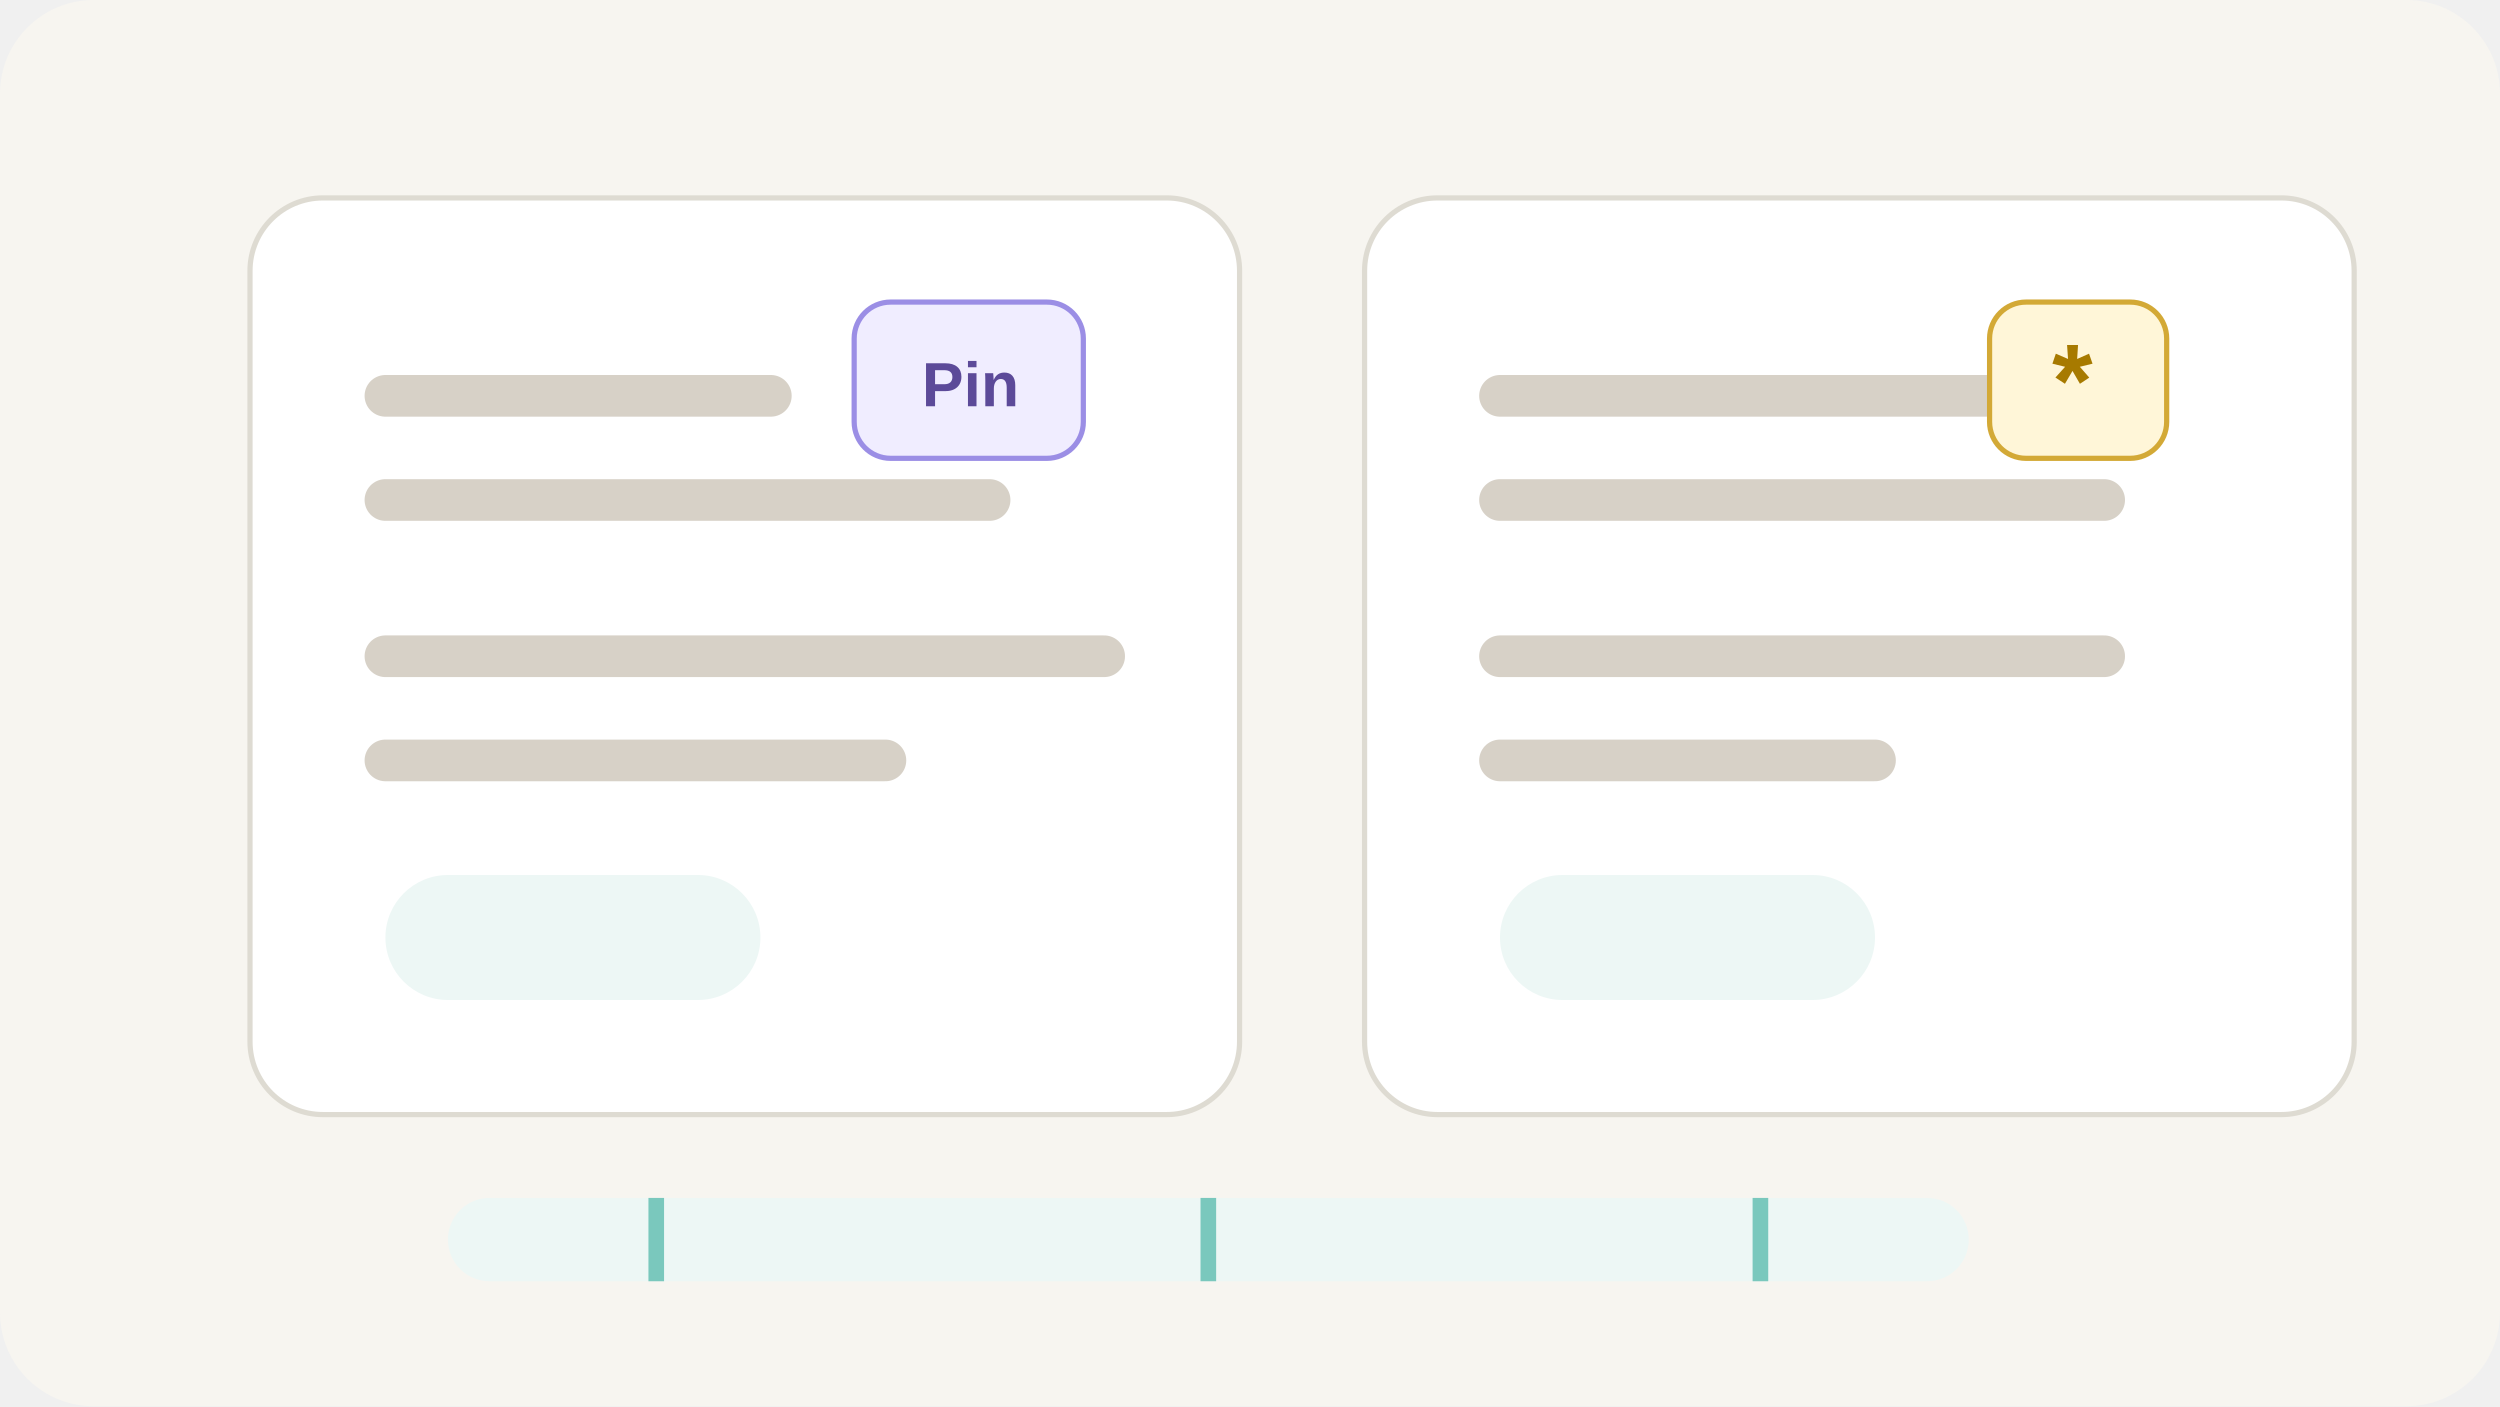
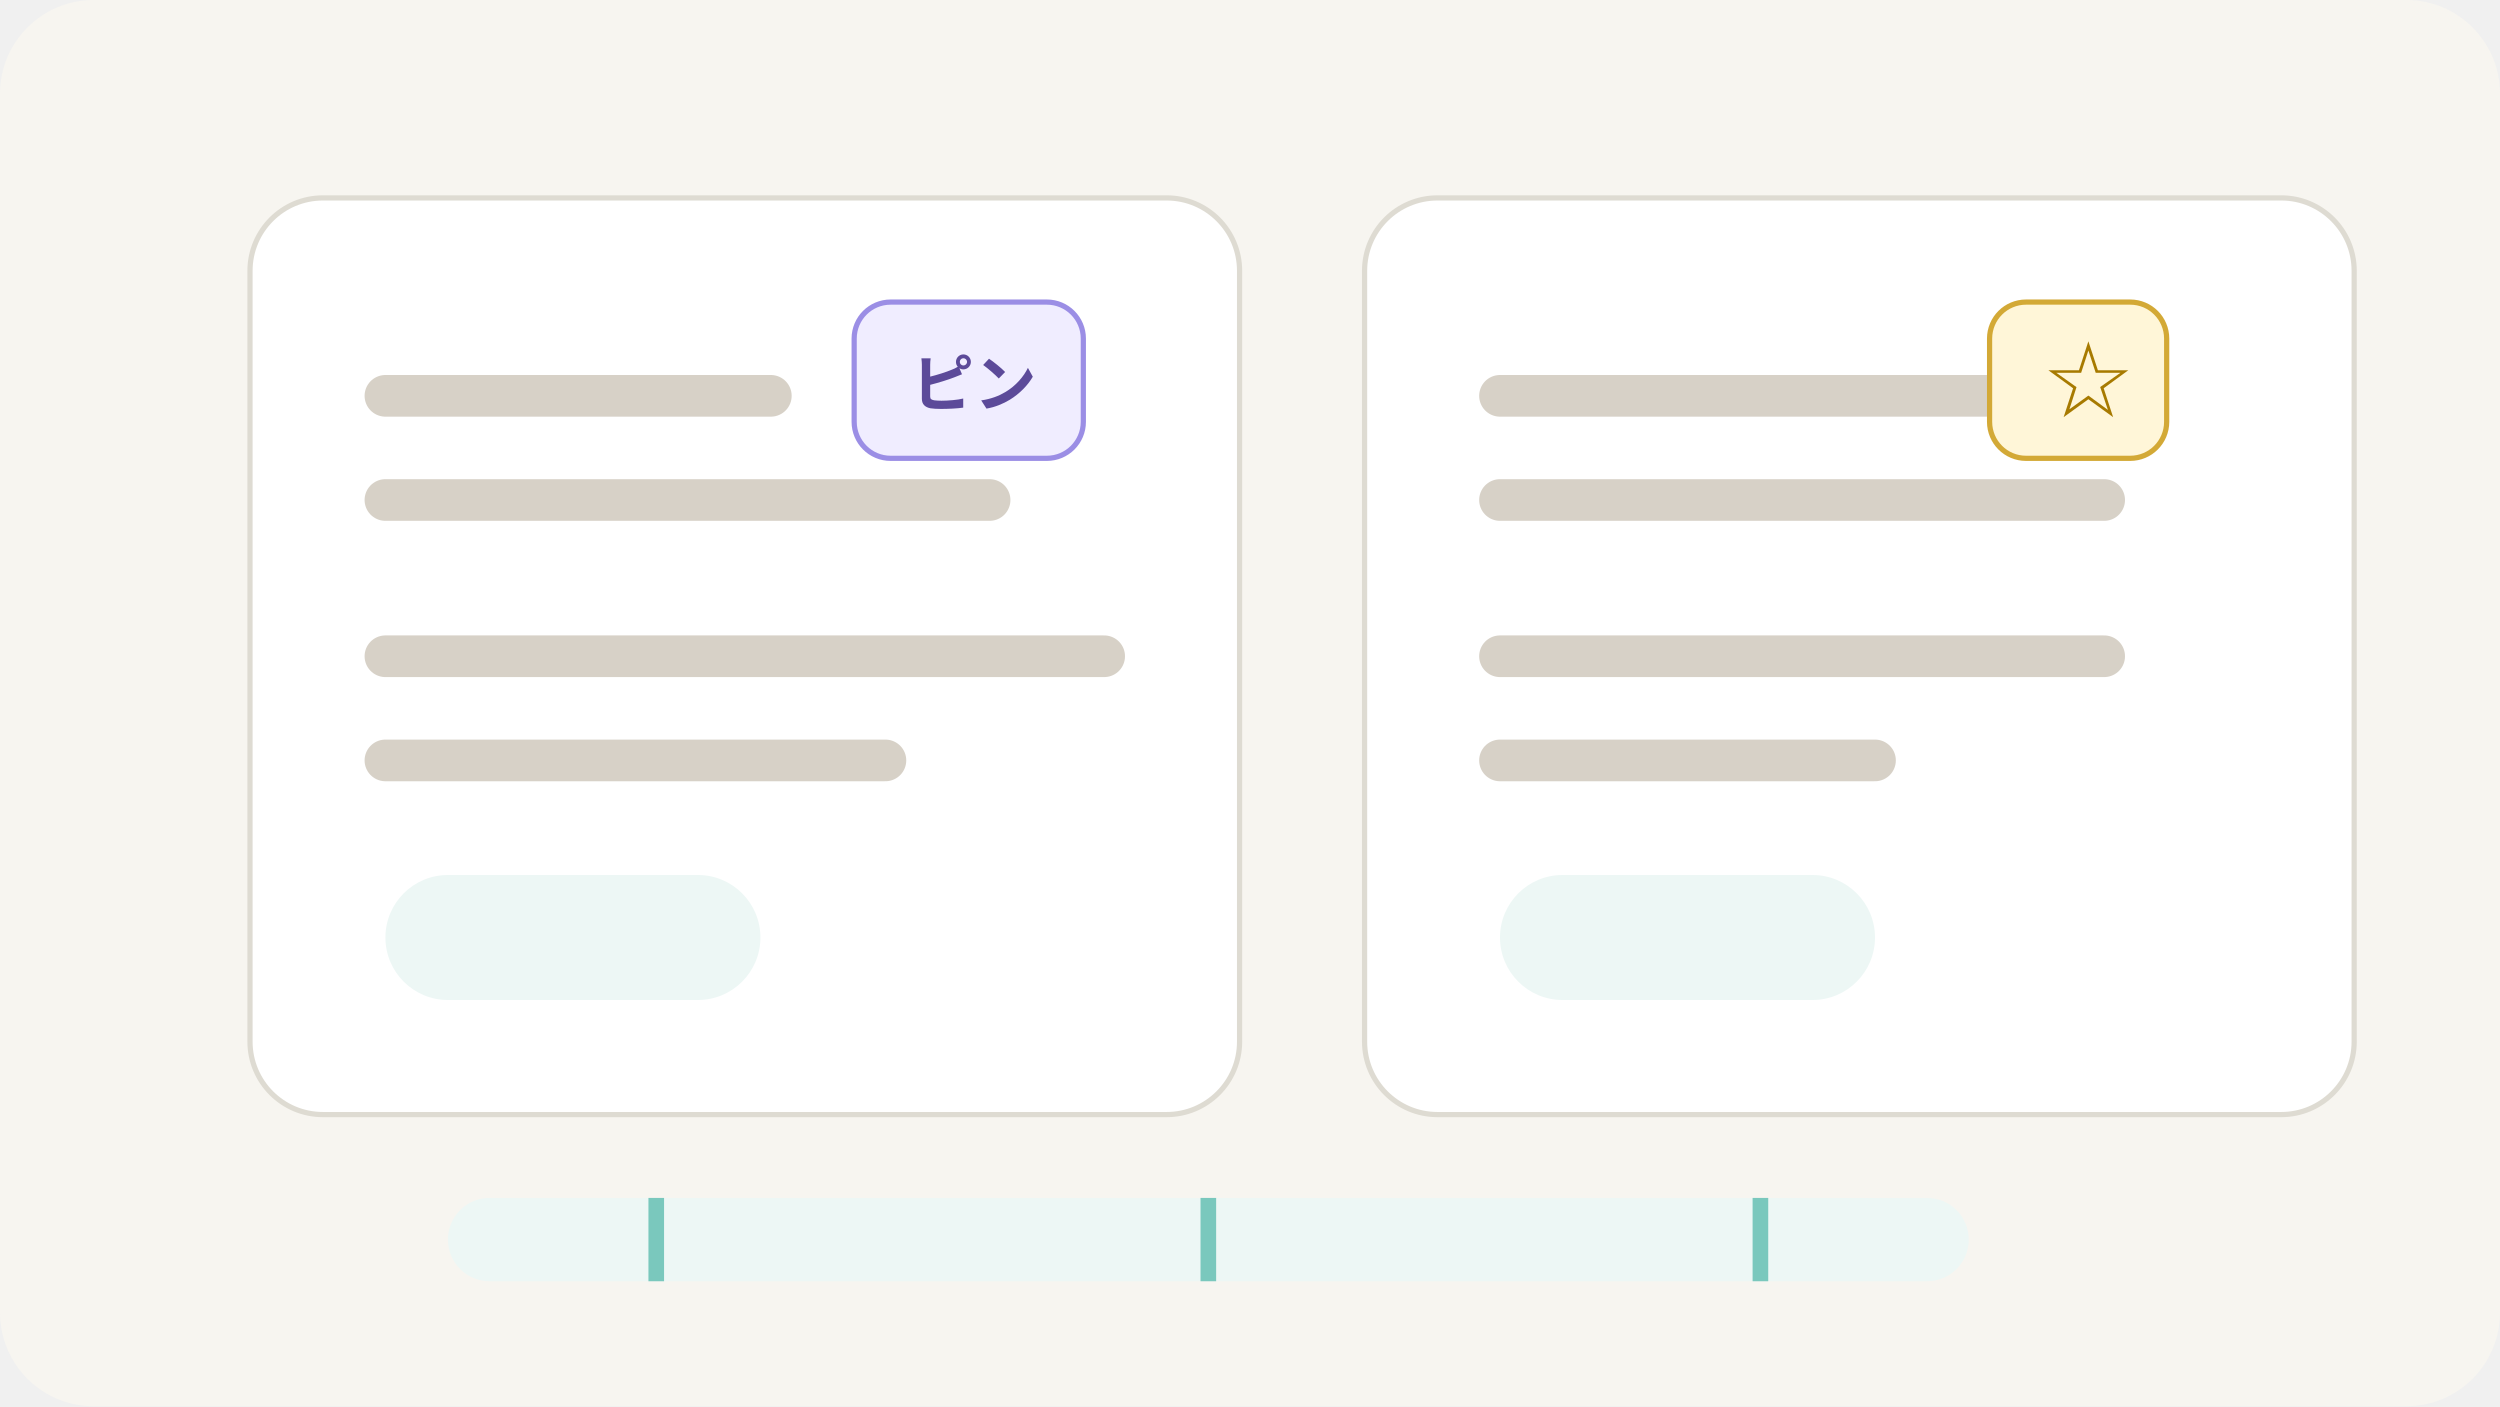
<svg xmlns="http://www.w3.org/2000/svg" viewBox="0 0 480 270" role="img" aria-labelledby="title desc">
  <rect width="480" height="270" rx="18" fill="#f7f5f0" />
  <rect x="48" y="38" width="190" height="176" rx="14" fill="#ffffff" stroke="#dedbd2" />
  <rect x="262" y="38" width="190" height="176" rx="14" fill="#ffffff" stroke="#dedbd2" />
  <path d="M74 76h74M74 96h116M74 126h138M74 146h96" stroke="#d7d1c7" stroke-width="8" stroke-linecap="round" />
  <path d="M288 76h94M288 96h116M288 126h116M288 146h72" stroke="#d7d1c7" stroke-width="8" stroke-linecap="round" />
  <rect x="164" y="58" width="44" height="30" rx="7" fill="#f0edff" stroke="#9b8ee5" />
-   <text x="177" y="78" fill="#5c4a99" font-family="Segoe UI, Arial, sans-serif" font-size="12" font-weight="800">Pin</text>
+   <text x="175" y="78" fill="#5c4a99" font-family="Segoe UI, Yu Gothic UI, Meiryo, Arial, sans-serif" font-size="12" font-weight="800">ピン</text>
  <rect x="382" y="58" width="34" height="30" rx="7" fill="#fff6d8" stroke="#d3a936" />
-   <text x="394" y="80" fill="#a77a00" font-family="Segoe UI, Arial, sans-serif" font-size="20" font-weight="800">*</text>
+   <text x="392" y="80" fill="#a77a00" font-family="Segoe UI, Yu Gothic UI, Meiryo, Arial, sans-serif" font-size="20" font-weight="800">☆</text>
  <rect x="74" y="168" width="72" height="24" rx="12" fill="#edf7f5" />
  <rect x="288" y="168" width="72" height="24" rx="12" fill="#edf7f5" />
  <rect x="86" y="230" width="292" height="16" rx="8" fill="#edf7f5" />
  <path d="M126 230v16M232 230v16M338 230v16" stroke="#7ac8bd" stroke-width="3" />
</svg>
